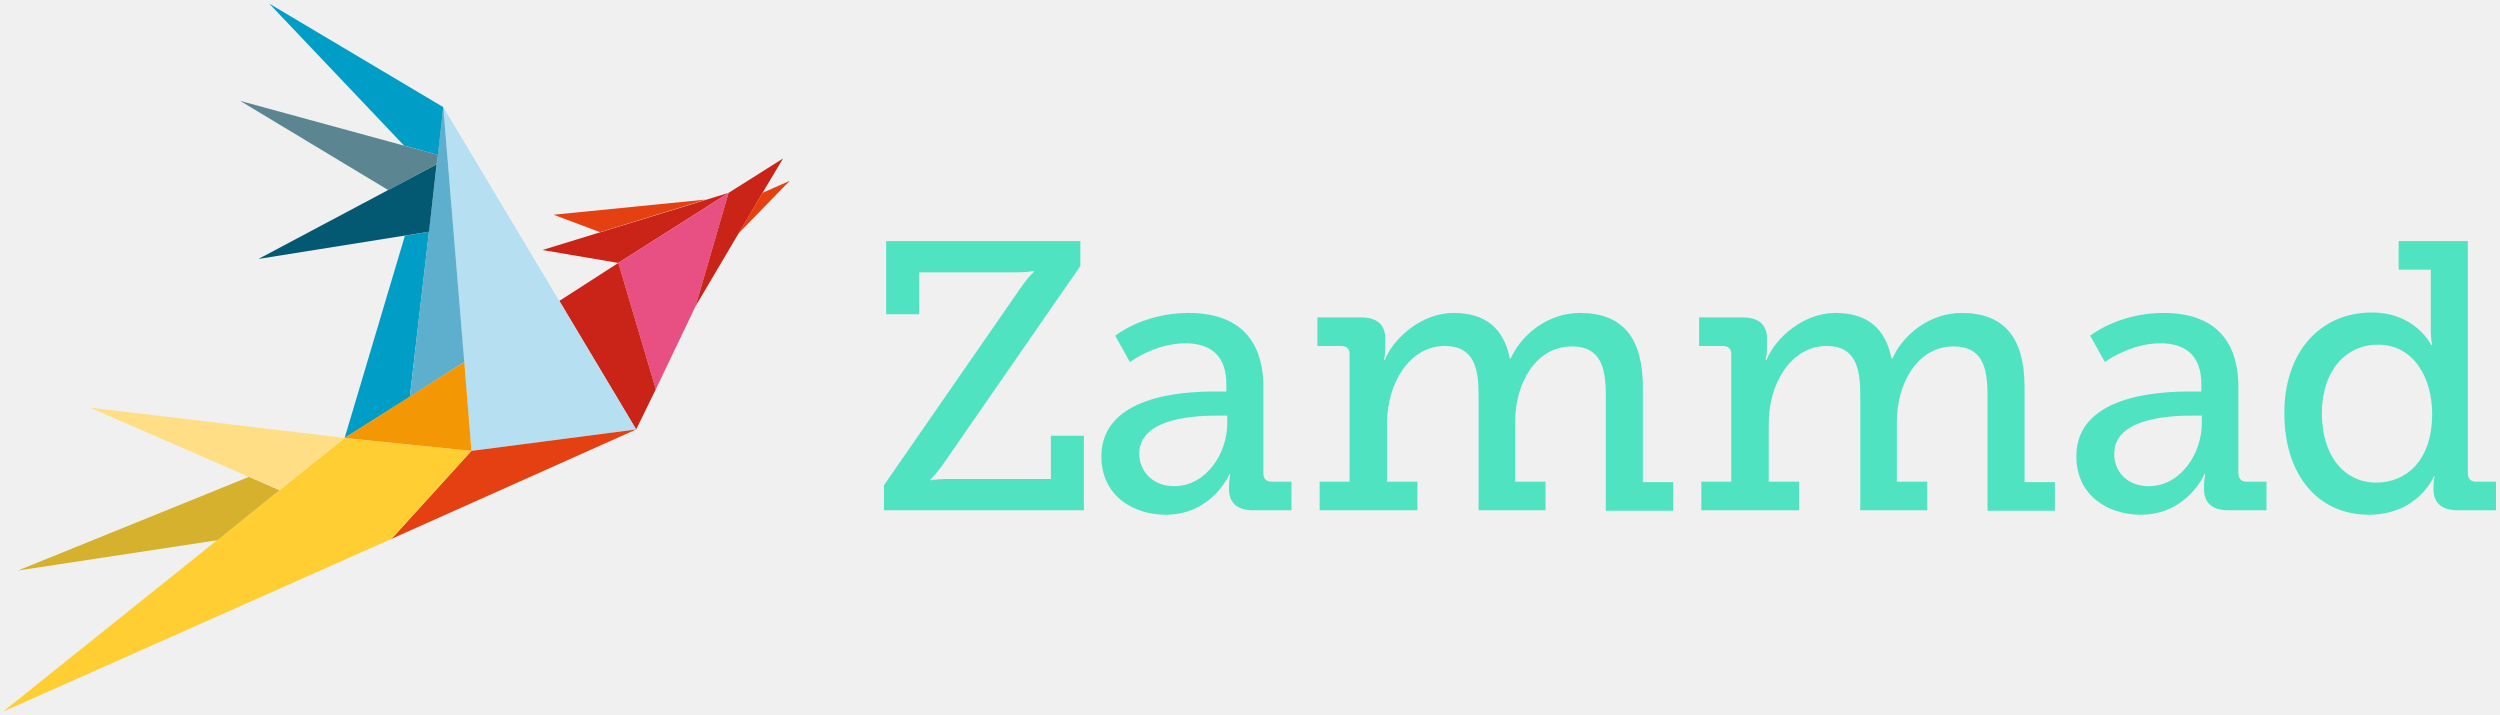
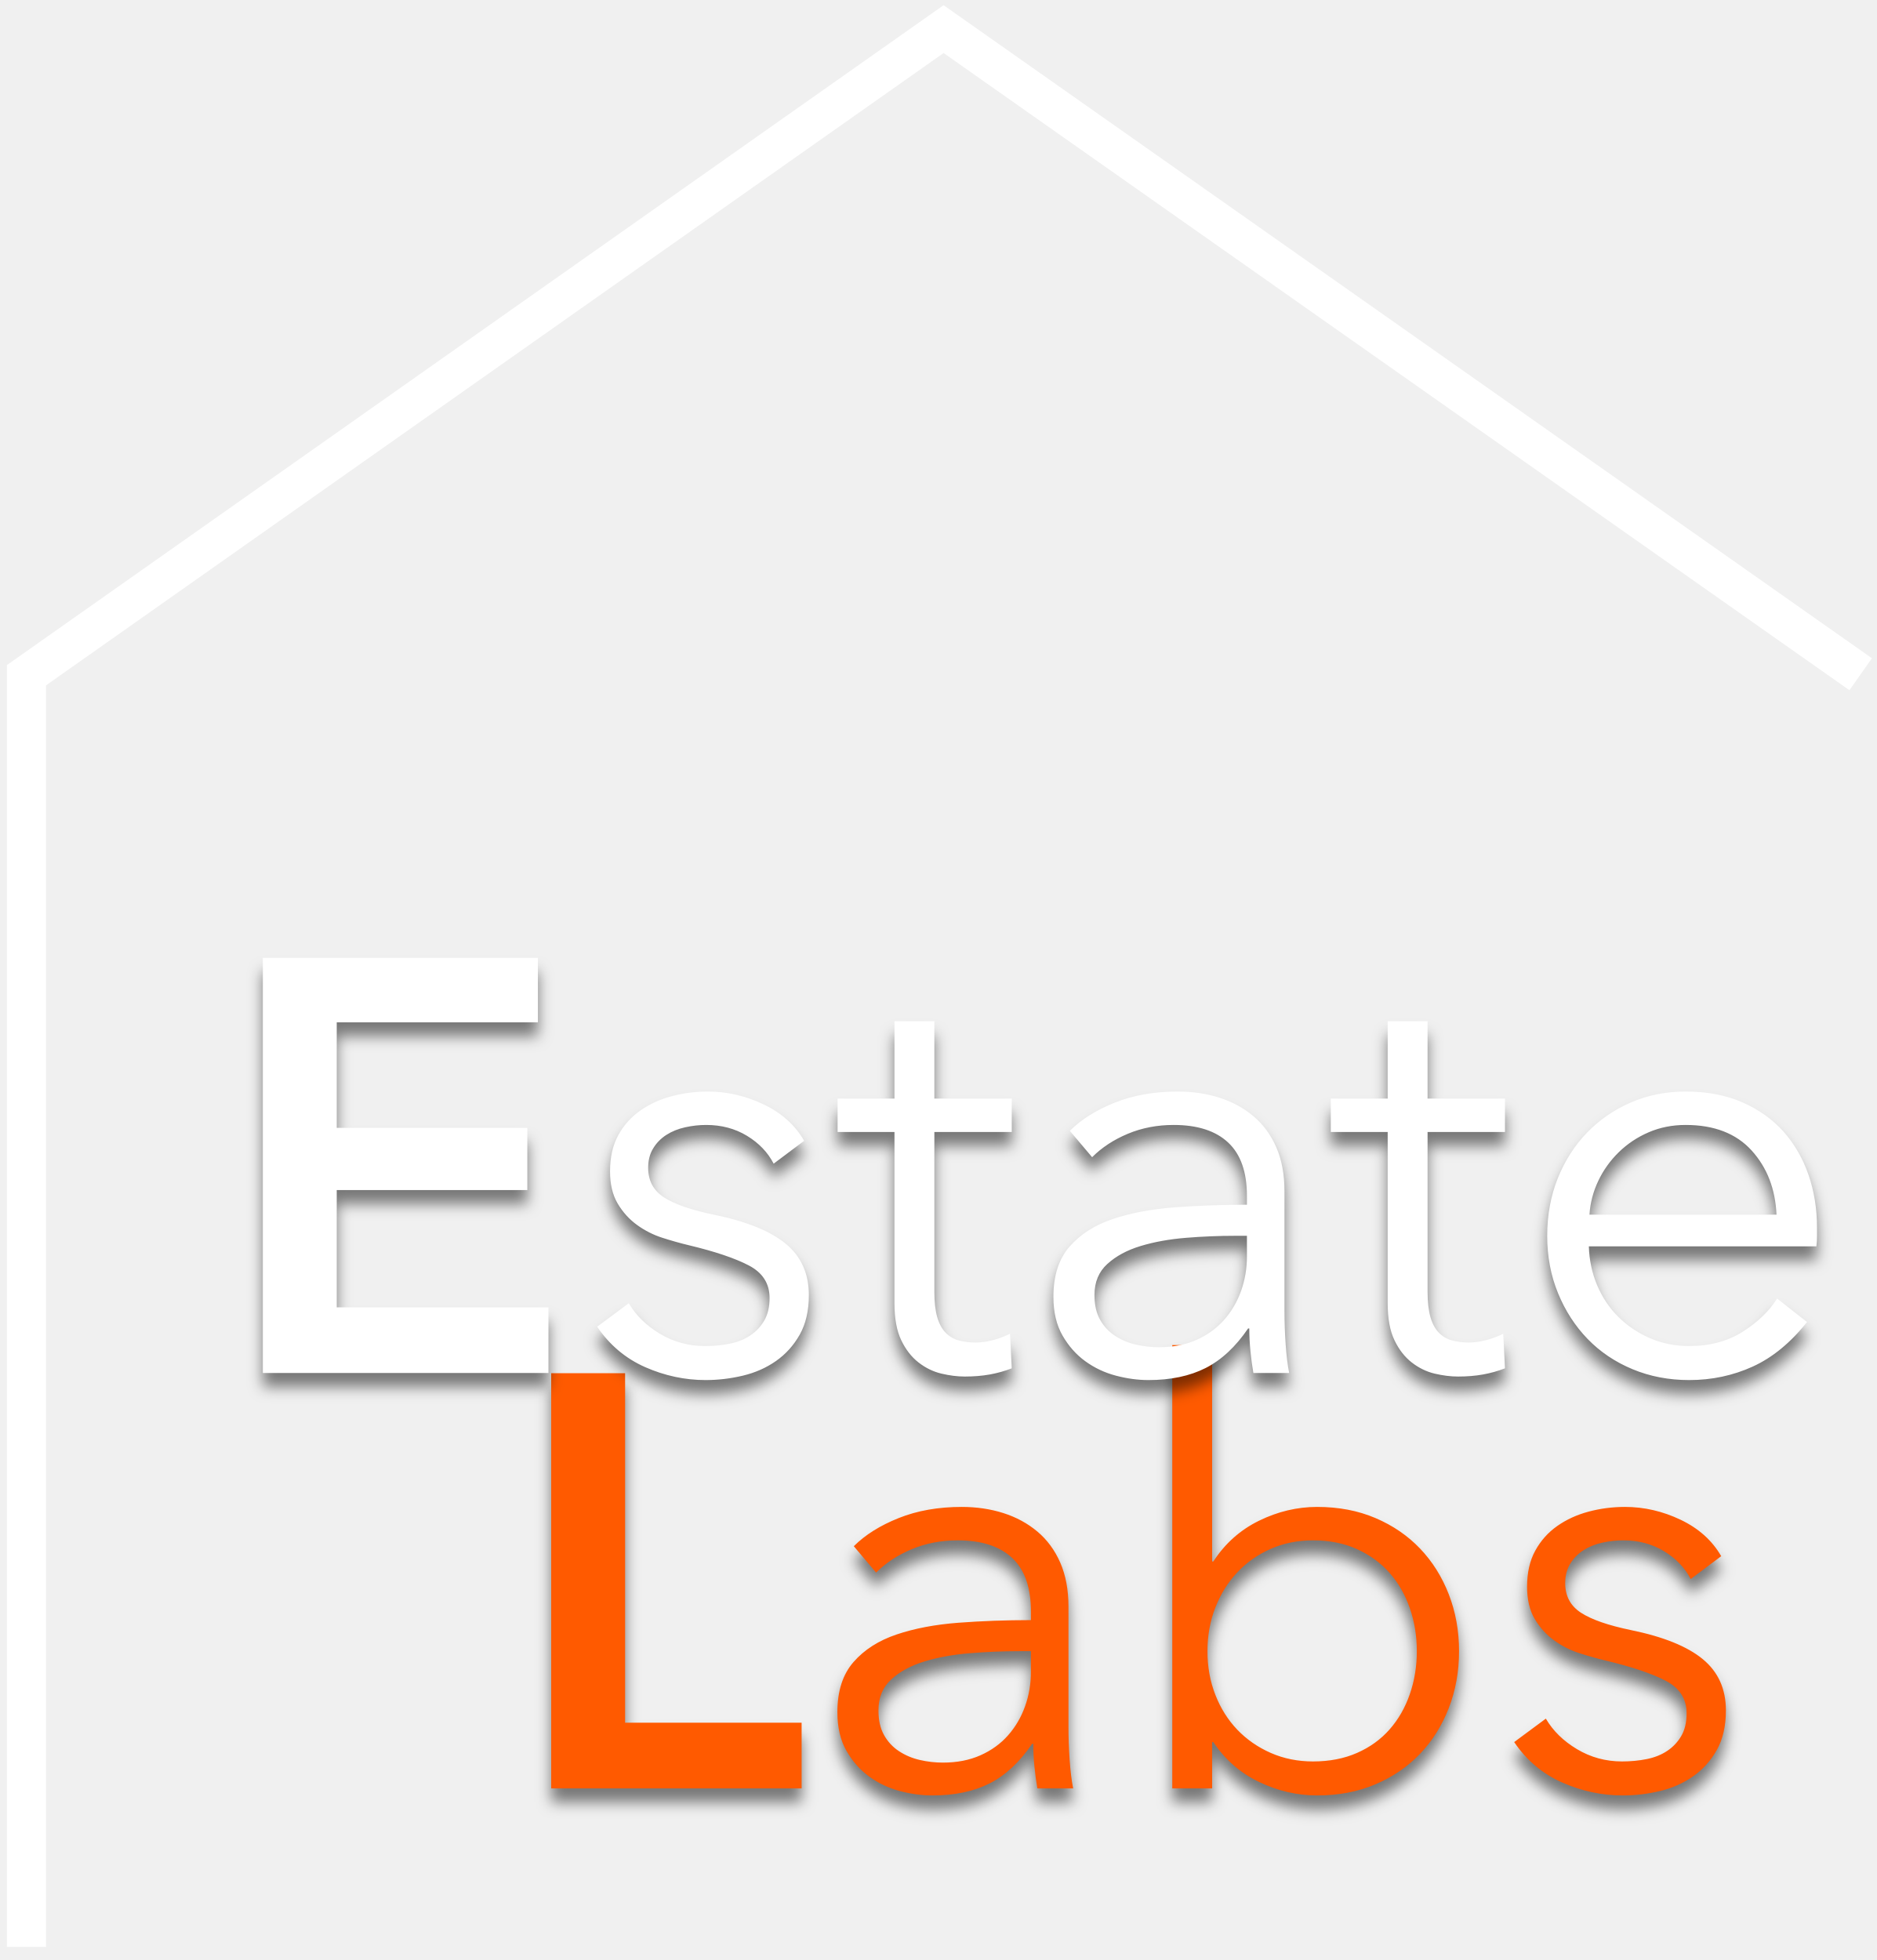
- <svg xmlns="http://www.w3.org/2000/svg" width="175px" height="50px" viewBox="0 0 175 50" version="1.1">
-   <defs />
+ <svg xmlns="http://www.w3.org/2000/svg" xmlns:xlink="http://www.w3.org/1999/xlink" width="135px" height="141px" viewBox="0 0 135 141" version="1.1">
+   <defs>
+     <path d="M79.664,147.656 L79.664,142.931 L66.966,142.931 L66.966,117.787 L61.65,117.787 L61.65,147.656 L79.664,147.656 Z M89.072,148.162 C90.675,148.162 92.046,147.874 93.185,147.298 C94.324,146.721 95.344,145.772 96.244,144.45 L96.244,144.45 L96.328,144.45 C96.328,144.984 96.356,145.533 96.412,146.095 C96.469,146.658 96.539,147.178 96.623,147.656 L96.623,147.656 L99.197,147.656 C99.084,147.094 99,146.405 98.944,145.589 C98.888,144.773 98.859,143.986 98.859,143.227 L98.859,143.227 L98.859,134.578 C98.859,133.369 98.662,132.314 98.269,131.414 C97.875,130.514 97.327,129.769 96.623,129.178 C95.92,128.588 95.105,128.145 94.177,127.849 C93.248,127.554 92.25,127.406 91.181,127.406 C89.494,127.406 87.982,127.673 86.646,128.208 C85.31,128.742 84.234,129.417 83.419,130.233 L83.419,130.233 L85.022,132.131 C85.725,131.428 86.583,130.866 87.595,130.444 C88.608,130.022 89.705,129.811 90.886,129.811 C92.602,129.811 93.909,130.233 94.809,131.077 C95.709,131.92 96.159,133.2 96.159,134.916 L96.159,134.916 L96.159,135.548 C94.359,135.548 92.623,135.612 90.949,135.738 C89.276,135.865 87.792,136.146 86.498,136.582 C85.205,137.018 84.171,137.679 83.398,138.565 C82.624,139.451 82.237,140.653 82.237,142.172 C82.237,143.269 82.455,144.197 82.891,144.956 C83.327,145.716 83.876,146.334 84.537,146.812 C85.198,147.291 85.929,147.635 86.73,147.846 C87.532,148.057 88.312,148.162 89.072,148.162 Z M89.831,145.8 C89.269,145.8 88.713,145.737 88.165,145.61 C87.616,145.484 87.117,145.273 86.667,144.977 C86.217,144.682 85.859,144.295 85.591,143.817 C85.324,143.339 85.191,142.748 85.191,142.045 C85.191,141.117 85.5,140.372 86.119,139.809 C86.737,139.247 87.532,138.818 88.502,138.523 C89.473,138.227 90.555,138.03 91.751,137.932 C92.946,137.834 94.134,137.784 95.316,137.784 L95.316,137.784 L96.159,137.784 L96.159,139.261 C96.159,140.133 96.019,140.963 95.737,141.75 C95.456,142.537 95.048,143.234 94.514,143.838 C93.98,144.443 93.319,144.921 92.531,145.273 C91.744,145.624 90.844,145.8 89.831,145.8 Z M116.747,148.162 C118.294,148.162 119.693,147.895 120.945,147.361 C122.196,146.827 123.265,146.095 124.151,145.167 C125.037,144.239 125.726,143.142 126.218,141.877 C126.71,140.611 126.956,139.247 126.956,137.784 C126.956,136.322 126.71,134.958 126.218,133.692 C125.726,132.427 125.037,131.33 124.151,130.402 C123.265,129.473 122.196,128.742 120.945,128.208 C119.693,127.673 118.294,127.406 116.747,127.406 C115.312,127.406 113.92,127.737 112.57,128.398 C111.22,129.059 110.123,130.036 109.28,131.33 L109.28,131.33 L109.195,131.33 L109.195,115.763 L106.327,115.763 L106.327,147.656 L109.195,147.656 L109.195,144.323 L109.28,144.323 C110.123,145.589 111.22,146.545 112.57,147.192 C113.92,147.839 115.312,148.162 116.747,148.162 Z M116.452,145.716 C115.355,145.716 114.342,145.512 113.414,145.104 C112.486,144.696 111.684,144.141 111.009,143.438 C110.334,142.734 109.807,141.898 109.427,140.927 C109.048,139.957 108.858,138.909 108.858,137.784 C108.858,136.659 109.048,135.612 109.427,134.641 C109.807,133.671 110.334,132.827 111.009,132.11 C111.684,131.393 112.486,130.83 113.414,130.423 C114.342,130.015 115.355,129.811 116.452,129.811 C117.633,129.811 118.688,130.022 119.616,130.444 C120.544,130.866 121.324,131.435 121.957,132.152 C122.59,132.87 123.075,133.713 123.412,134.684 C123.75,135.654 123.919,136.688 123.919,137.784 C123.919,138.881 123.75,139.915 123.412,140.885 C123.075,141.855 122.59,142.699 121.957,143.416 C121.324,144.134 120.544,144.696 119.616,145.104 C118.688,145.512 117.633,145.716 116.452,145.716 Z M138.727,148.162 C139.627,148.162 140.52,148.057 141.405,147.846 C142.291,147.635 143.086,147.284 143.789,146.791 C144.492,146.299 145.062,145.666 145.498,144.893 C145.934,144.12 146.152,143.17 146.152,142.045 C146.152,140.498 145.596,139.268 144.485,138.354 C143.374,137.44 141.652,136.744 139.317,136.266 C137.686,135.928 136.491,135.513 135.731,135.021 C134.972,134.529 134.592,133.819 134.592,132.891 C134.592,132.356 134.712,131.892 134.951,131.498 C135.19,131.105 135.506,130.781 135.9,130.528 C136.294,130.275 136.744,130.092 137.25,129.98 C137.756,129.867 138.262,129.811 138.769,129.811 C139.866,129.811 140.843,130.071 141.701,130.591 C142.559,131.112 143.198,131.78 143.62,132.595 L143.62,132.595 L145.814,130.95 C145.167,129.825 144.197,128.953 142.903,128.334 C141.609,127.716 140.273,127.406 138.895,127.406 C137.995,127.406 137.123,127.519 136.28,127.744 C135.436,127.969 134.684,128.313 134.023,128.777 C133.362,129.241 132.834,129.832 132.441,130.549 C132.047,131.266 131.85,132.131 131.85,133.144 C131.85,134.072 132.033,134.845 132.398,135.464 C132.764,136.083 133.228,136.596 133.791,137.004 C134.353,137.412 134.965,137.721 135.626,137.932 C136.287,138.143 136.912,138.319 137.503,138.459 C139.387,138.909 140.829,139.395 141.827,139.915 C142.826,140.435 143.325,141.216 143.325,142.256 C143.325,142.903 143.198,143.445 142.945,143.88 C142.692,144.316 142.355,144.675 141.933,144.956 C141.511,145.238 141.019,145.434 140.456,145.547 C139.894,145.659 139.303,145.716 138.684,145.716 C137.503,145.716 136.42,145.42 135.436,144.83 C134.452,144.239 133.706,143.508 133.2,142.636 L133.2,142.636 L130.922,144.323 C131.822,145.645 132.975,146.616 134.381,147.234 C135.787,147.853 137.236,148.162 138.727,148.162 Z" id="path-1" />
+     <filter x="-2.4%" y="-3.1%" width="104.7%" height="112.3%" filterUnits="objectBoundingBox" id="filter-2">
+       <feOffset dx="0" dy="1" in="SourceAlpha" result="shadowOffsetOuter1" />
+       <feGaussianBlur stdDeviation="0.5" in="shadowOffsetOuter1" result="shadowBlurOuter1" />
+       <feColorMatrix values="0 0 0 0 0   0 0 0 0 0   0 0 0 0 0  0 0 0 0.5 0" type="matrix" in="shadowBlurOuter1" />
+     </filter>
+     <path d="M61.453,117.773 L61.453,113.048 L46.223,113.048 L46.223,104.611 L59.934,104.611 L59.934,100.139 L46.223,100.139 L46.223,92.545 L60.694,92.545 L60.694,87.905 L40.908,87.905 L40.908,117.773 L61.453,117.773 Z M72.759,118.28 C73.659,118.28 74.552,118.174 75.438,117.963 C76.324,117.752 77.119,117.401 77.822,116.909 C78.525,116.416 79.095,115.784 79.53,115.01 C79.966,114.237 80.184,113.287 80.184,112.162 C80.184,110.616 79.629,109.385 78.518,108.471 C77.407,107.557 75.684,106.861 73.35,106.383 C71.719,106.045 70.523,105.63 69.764,105.138 C69.005,104.646 68.625,103.936 68.625,103.008 C68.625,102.473 68.745,102.009 68.984,101.616 C69.223,101.222 69.539,100.898 69.933,100.645 C70.327,100.392 70.777,100.209 71.283,100.097 C71.789,99.984 72.295,99.928 72.802,99.928 C73.898,99.928 74.876,100.188 75.734,100.709 C76.591,101.229 77.231,101.897 77.653,102.713 L77.653,102.713 L79.847,101.067 C79.2,99.942 78.23,99.07 76.936,98.452 C75.642,97.833 74.306,97.523 72.928,97.523 C72.028,97.523 71.156,97.636 70.312,97.861 C69.469,98.086 68.716,98.43 68.055,98.895 C67.395,99.359 66.867,99.949 66.473,100.666 C66.08,101.384 65.883,102.248 65.883,103.261 C65.883,104.189 66.066,104.963 66.431,105.581 C66.797,106.2 67.261,106.713 67.823,107.121 C68.386,107.529 68.998,107.838 69.659,108.049 C70.32,108.26 70.945,108.436 71.536,108.577 C73.42,109.027 74.862,109.512 75.86,110.032 C76.859,110.552 77.358,111.333 77.358,112.373 C77.358,113.02 77.231,113.562 76.978,113.998 C76.725,114.434 76.388,114.792 75.966,115.073 C75.544,115.355 75.052,115.552 74.489,115.664 C73.927,115.777 73.336,115.833 72.717,115.833 C71.536,115.833 70.453,115.537 69.469,114.947 C68.484,114.356 67.739,113.625 67.233,112.753 L67.233,112.753 L64.955,114.441 C65.855,115.763 67.008,116.733 68.414,117.352 C69.82,117.97 71.269,118.28 72.759,118.28 Z M91.406,118.027 C92.053,118.027 92.651,117.977 93.199,117.879 C93.748,117.78 94.275,117.633 94.781,117.436 L94.781,117.436 L94.655,114.947 C94.261,115.144 93.846,115.298 93.41,115.411 C92.974,115.523 92.559,115.58 92.166,115.58 C91.744,115.58 91.35,115.53 90.984,115.432 C90.619,115.334 90.302,115.151 90.035,114.884 C89.768,114.616 89.564,114.244 89.423,113.766 C89.283,113.287 89.213,112.683 89.213,111.952 L89.213,111.952 L89.213,100.434 L94.781,100.434 L94.781,98.03 L89.213,98.03 L89.213,92.461 L86.344,92.461 L86.344,98.03 L82.252,98.03 L82.252,100.434 L86.344,100.434 L86.344,112.753 C86.344,113.85 86.505,114.736 86.829,115.411 C87.152,116.086 87.567,116.62 88.073,117.014 C88.58,117.408 89.128,117.675 89.719,117.816 C90.309,117.956 90.872,118.027 91.406,118.027 Z M104.611,118.28 C106.214,118.28 107.585,117.991 108.724,117.415 C109.863,116.838 110.883,115.889 111.783,114.567 L111.783,114.567 L111.867,114.567 C111.867,115.102 111.895,115.65 111.952,116.213 C112.008,116.775 112.078,117.295 112.162,117.773 L112.162,117.773 L114.736,117.773 C114.623,117.211 114.539,116.522 114.483,115.706 C114.427,114.891 114.398,114.103 114.398,113.344 L114.398,113.344 L114.398,104.695 C114.398,103.486 114.202,102.431 113.808,101.531 C113.414,100.631 112.866,99.886 112.162,99.295 C111.459,98.705 110.644,98.262 109.716,97.966 C108.787,97.671 107.789,97.523 106.72,97.523 C105.033,97.523 103.521,97.791 102.185,98.325 C100.849,98.859 99.773,99.534 98.958,100.35 L98.958,100.35 L100.561,102.248 C101.264,101.545 102.122,100.983 103.134,100.561 C104.147,100.139 105.244,99.928 106.425,99.928 C108.141,99.928 109.448,100.35 110.348,101.194 C111.248,102.037 111.698,103.317 111.698,105.033 L111.698,105.033 L111.698,105.666 C109.898,105.666 108.162,105.729 106.488,105.855 C104.815,105.982 103.331,106.263 102.037,106.699 C100.744,107.135 99.71,107.796 98.937,108.682 C98.163,109.568 97.777,110.77 97.777,112.289 C97.777,113.386 97.995,114.314 98.43,115.073 C98.866,115.833 99.415,116.452 100.076,116.93 C100.737,117.408 101.468,117.752 102.27,117.963 C103.071,118.174 103.852,118.28 104.611,118.28 Z M105.37,115.917 C104.808,115.917 104.252,115.854 103.704,115.727 C103.155,115.601 102.656,115.39 102.206,115.095 C101.756,114.799 101.398,114.412 101.13,113.934 C100.863,113.456 100.73,112.866 100.73,112.162 C100.73,111.234 101.039,110.489 101.658,109.927 C102.277,109.364 103.071,108.935 104.041,108.64 C105.012,108.345 106.095,108.148 107.29,108.049 C108.485,107.951 109.673,107.902 110.855,107.902 L110.855,107.902 L111.698,107.902 L111.698,109.378 C111.698,110.25 111.558,111.08 111.277,111.867 C110.995,112.655 110.588,113.351 110.053,113.955 C109.519,114.56 108.858,115.038 108.07,115.39 C107.283,115.741 106.383,115.917 105.37,115.917 Z M126.886,118.027 C127.533,118.027 128.13,117.977 128.679,117.879 C129.227,117.78 129.755,117.633 130.261,117.436 L130.261,117.436 L130.134,114.947 C129.741,115.144 129.326,115.298 128.89,115.411 C128.454,115.523 128.039,115.58 127.645,115.58 C127.223,115.58 126.83,115.53 126.464,115.432 C126.098,115.334 125.782,115.151 125.515,114.884 C125.248,114.616 125.044,114.244 124.903,113.766 C124.763,113.287 124.692,112.683 124.692,111.952 L124.692,111.952 L124.692,100.434 L130.261,100.434 L130.261,98.03 L124.692,98.03 L124.692,92.461 L121.823,92.461 L121.823,98.03 L117.731,98.03 L117.731,100.434 L121.823,100.434 L121.823,112.753 C121.823,113.85 121.985,114.736 122.309,115.411 C122.632,116.086 123.047,116.62 123.553,117.014 C124.059,117.408 124.608,117.675 125.198,117.816 C125.789,117.956 126.352,118.027 126.886,118.027 Z M143.508,118.28 C145.139,118.28 146.665,117.956 148.085,117.309 C149.505,116.662 150.806,115.594 151.988,114.103 L151.988,114.103 L149.836,112.416 C149.273,113.316 148.451,114.11 147.368,114.799 C146.285,115.488 144.998,115.833 143.508,115.833 C142.495,115.833 141.553,115.643 140.681,115.263 C139.809,114.884 139.05,114.37 138.403,113.723 C137.756,113.077 137.25,112.317 136.884,111.445 C136.519,110.573 136.322,109.645 136.294,108.661 L136.294,108.661 L152.662,108.661 C152.691,108.408 152.705,108.169 152.705,107.944 L152.705,107.944 L152.705,107.311 C152.705,105.961 152.501,104.695 152.093,103.514 C151.685,102.333 151.088,101.299 150.3,100.413 C149.512,99.527 148.528,98.824 147.347,98.304 C146.166,97.784 144.802,97.523 143.255,97.523 C141.848,97.523 140.541,97.784 139.331,98.304 C138.122,98.824 137.067,99.548 136.167,100.477 C135.267,101.405 134.564,102.502 134.058,103.767 C133.552,105.033 133.298,106.411 133.298,107.902 C133.298,109.392 133.559,110.77 134.079,112.036 C134.599,113.302 135.309,114.398 136.209,115.327 C137.109,116.255 138.185,116.979 139.437,117.499 C140.688,118.02 142.045,118.28 143.508,118.28 Z M149.794,106.383 L136.336,106.383 C136.392,105.539 136.603,104.73 136.969,103.957 C137.334,103.184 137.827,102.495 138.445,101.89 C139.064,101.285 139.781,100.807 140.597,100.455 C141.412,100.104 142.298,99.928 143.255,99.928 C145.308,99.928 146.89,100.54 148.001,101.763 C149.112,102.987 149.709,104.527 149.794,106.383 L149.794,106.383 Z" id="path-3" />
+     <filter x="-1.8%" y="-3.3%" width="103.6%" height="113.2%" filterUnits="objectBoundingBox" id="filter-4">
+       <feOffset dx="0" dy="1" in="SourceAlpha" result="shadowOffsetOuter1" />
+       <feGaussianBlur stdDeviation="0.5" in="shadowOffsetOuter1" result="shadowBlurOuter1" />
+       <feColorMatrix values="0 0 0 0 0   0 0 0 0 0   0 0 0 0 0  0 0 0 0.5 0" type="matrix" in="shadowBlurOuter1" />
+     </filter>
+   </defs>
  <g id="Page-1" stroke="none" stroke-width="1" fill="none" fill-rule="evenodd">
-     <g id="full-logo">
-       <g id="Shape-+-logo">
-         <path d="M61.875,33.969 L71.594,19.938 C71.969,19.406 72.375,19.031 72.375,19.031 L72.375,18.969 C72.375,18.969 71.844,19.062 71.312,19.062 L64.344,19.062 L64.344,22 L62.031,22 L62.031,16.875 L75.625,16.875 L75.625,18.625 L65.906,32.656 C65.531,33.188 65.125,33.562 65.125,33.562 L65.125,33.625 C65.125,33.625 65.656,33.531 66.188,33.531 L73.562,33.531 L73.562,30.5 L75.875,30.5 L75.875,35.719 L61.875,35.719 L61.875,33.969 Z M85,27.406 L85.844,27.406 L85.844,26.906 C85.844,24.781 84.625,24.031 82.969,24.031 C80.844,24.031 79.094,25.344 79.094,25.344 L78.062,23.5 C78.062,23.5 80.031,21.906 83.188,21.906 C86.625,21.906 88.438,23.688 88.438,27.125 L88.438,33.125 C88.438,33.531 88.656,33.719 89.031,33.719 L90.406,33.719 L90.406,35.719 L87.719,35.719 C86.531,35.719 86.031,35.125 86.031,34.25 L86.031,34.062 C86.031,33.531 86.125,33.188 86.125,33.188 L86.062,33.188 C86.062,33.188 84.875,36.031 81.594,36.031 C79.344,36.031 77.094,34.719 77.094,31.938 C77.125,27.719 82.75,27.406 85,27.406 Z M82.188,34.031 C84.469,34.031 85.906,31.688 85.906,29.656 L85.906,29.094 L85.219,29.094 C84,29.094 79.75,29.156 79.75,31.75 C79.75,32.938 80.625,34.031 82.188,34.031 Z M92.344,33.719 L94.469,33.719 L94.469,24.781 C94.469,24.406 94.25,24.219 93.875,24.219 L92.219,24.219 L92.219,22.219 L95.25,22.219 C96.406,22.219 96.969,22.719 96.969,23.719 L96.969,24.406 C96.969,24.844 96.875,25.188 96.875,25.188 L96.938,25.188 C97.594,23.594 99.562,21.906 101.75,21.906 C103.906,21.906 105.25,22.906 105.688,25.094 L105.75,25.094 C106.5,23.406 108.375,21.906 110.594,21.906 C113.594,21.906 115,23.656 115,27.094 L115,33.75 L117.125,33.75 L117.125,35.75 L112.406,35.75 L112.406,27.656 C112.406,25.75 112.062,24.25 110.031,24.25 C107.5,24.25 106.062,26.844 106.062,29.5 L106.062,33.719 L108.188,33.719 L108.188,35.719 L103.5,35.719 L103.5,27.625 C103.5,25.875 103.219,24.219 101.156,24.219 C98.594,24.219 97.094,26.938 97.094,29.594 L97.094,33.719 L99.219,33.719 L99.219,35.719 L92.375,35.719 L92.375,33.719 L92.344,33.719 Z M119.062,33.719 L121.188,33.719 L121.188,24.781 C121.188,24.406 120.969,24.219 120.594,24.219 L118.938,24.219 L118.938,22.219 L121.969,22.219 C123.125,22.219 123.688,22.719 123.688,23.719 L123.688,24.406 C123.688,24.844 123.594,25.188 123.594,25.188 L123.656,25.188 C124.312,23.594 126.281,21.906 128.469,21.906 C130.625,21.906 131.969,22.906 132.406,25.094 L132.469,25.094 C133.219,23.406 135.094,21.906 137.312,21.906 C140.312,21.906 141.719,23.656 141.719,27.094 L141.719,33.75 L143.844,33.75 L143.844,35.75 L139.125,35.75 L139.125,27.656 C139.125,25.75 138.781,24.25 136.75,24.25 C134.219,24.25 132.781,26.844 132.781,29.5 L132.781,33.719 L134.906,33.719 L134.906,35.719 L130.219,35.719 L130.219,27.625 C130.219,25.875 129.938,24.219 127.875,24.219 C125.312,24.219 123.812,26.938 123.812,29.594 L123.812,33.719 L125.938,33.719 L125.938,35.719 L119.094,35.719 L119.094,33.719 L119.062,33.719 Z M153.25,27.406 L154.094,27.406 L154.094,26.906 C154.094,24.781 152.875,24.031 151.219,24.031 C149.094,24.031 147.344,25.344 147.344,25.344 L146.312,23.5 C146.312,23.5 148.281,21.906 151.438,21.906 C154.875,21.906 156.688,23.688 156.688,27.125 L156.688,33.125 C156.688,33.531 156.906,33.719 157.281,33.719 L158.656,33.719 L158.656,35.719 L155.969,35.719 C154.781,35.719 154.281,35.125 154.281,34.25 L154.281,34.062 C154.281,33.531 154.375,33.188 154.375,33.188 L154.312,33.188 C154.312,33.188 153.125,36.031 149.844,36.031 C147.594,36.031 145.344,34.719 145.344,31.938 C145.344,27.719 151,27.406 153.25,27.406 Z M150.406,34.031 C152.688,34.031 154.125,31.688 154.125,29.656 L154.125,29.094 L153.469,29.094 C152.25,29.094 148,29.156 148,31.75 C147.969,32.938 148.844,34.031 150.406,34.031 Z M166.031,21.875 C169.094,21.875 170.188,24.156 170.188,24.156 L170.25,24.156 C170.25,24.156 170.156,23.719 170.156,23.156 L170.156,18.875 L167.906,18.875 L167.906,16.875 L172.75,16.875 L172.75,33.125 C172.75,33.531 172.969,33.719 173.344,33.719 L174.719,33.719 L174.719,35.719 L172.031,35.719 C170.844,35.719 170.344,35.125 170.344,34.25 L170.344,34.062 C170.344,33.594 170.438,33.344 170.438,33.344 L170.375,33.344 C170.375,33.344 169.281,36.031 165.812,36.031 C162.188,36.031 159.906,33.156 159.906,28.969 C159.875,24.656 162.406,21.875 166.031,21.875 Z M166.344,33.781 C168.344,33.781 170.25,32.344 170.25,28.969 C170.25,26.5 169,24.125 166.438,24.125 C164.281,24.125 162.531,25.875 162.531,28.938 C162.531,31.906 164.094,33.781 166.344,33.781 L166.344,33.781 Z" id="Shape" fill="#50E3C2" />
-         <g id="logo">
-           <polygon id="Shape" fill="#CA2317" points="37.969 17.5 51 13.5 43.281 18.406" />
-           <polygon id="Shape" fill="#E84F83" points="45.906 27.25 43.281 18.406 51 13.5 48.688 21.438" />
-           <polygon id="Shape" fill="#CA2317" points="54.812 11.094 53.375 13.5 48.688 21.438 51 13.5" />
-           <polygon id="Shape" fill="#E54011" points="55.281 12.656 51.656 16.375 53.375 13.5" />
-           <polygon id="Shape" fill="#E54011" points="38.75 15.031 49.406 13.969 42 16.25" />
-           <polygon id="Shape" fill="#CA2317" points="39.156 21.062 43.281 18.406 45.906 27.25 44.531 30.062" />
-           <polygon id="Shape" fill="#B7DFF2" points="33 31.562 31.031 7.5 44.531 30.062" />
-           <polygon id="Shape" fill="#E54011" points="27.406 37.719 33 31.562 44.531 30.062" />
-           <polygon id="Shape" fill="#FFCE33" points="0.219 49.812 27.406 37.719 33 31.562 24.125 30.656" />
-           <polygon id="Shape" fill="#D6B12D" points="1.25 39.938 15.219 37.812 19.562 34.312 17.438 33.375" />
-           <polygon id="Shape" fill="#FFDE85" points="6.281 28.531 19.562 34.312 24.125 30.656" />
-           <polygon id="Shape" fill="#009EC6" points="30.031 16.219 28.344 16.5 24.125 30.656 28.688 27.781" />
-           <polygon id="Shape" fill="#5EAFCE" points="32.5 25.344 28.688 27.781 31.031 7.5" />
-           <polygon id="Shape" fill="#045972" points="18.094 18.125 30.031 16.219 30.562 11.5" />
-           <polygon id="Shape" fill="#5A8591" points="16.812 7.062 27.188 13.312 30.562 11.5 30.656 10.844" />
-           <polygon id="Shape" fill="#009EC6" points="18.844 0.25 28.281 10.188 30.656 10.844 31.031 7.5" />
-           <polygon id="Shape" fill="#F39804" points="24.125 30.656 32.5 25.344 33 31.562" />
+     <g id="icon_60pt@3x" transform="translate(-22, -19)">
+       <g id="Icon">
+         <polyline id="Stroke-200" stroke="#FFFFFF" stroke-width="2.812" points="155.848 67.504 89.877 21.094 23.906 67.572 23.906 159.057" />
+         <g id="Labs" fill-rule="nonzero">
+           <use fill="black" fill-opacity="1" filter="url(#filter-2)" xlink:href="#path-1" />
+           <use fill="#FF5A00" xlink:href="#path-1" />
+         </g>
+         <g id="Estate" fill-rule="nonzero">
+           <use fill="black" fill-opacity="1" filter="url(#filter-4)" xlink:href="#path-3" />
+           <use fill="#FFFFFF" xlink:href="#path-3" />
        </g>
      </g>
    </g>
  </g>
</svg>
